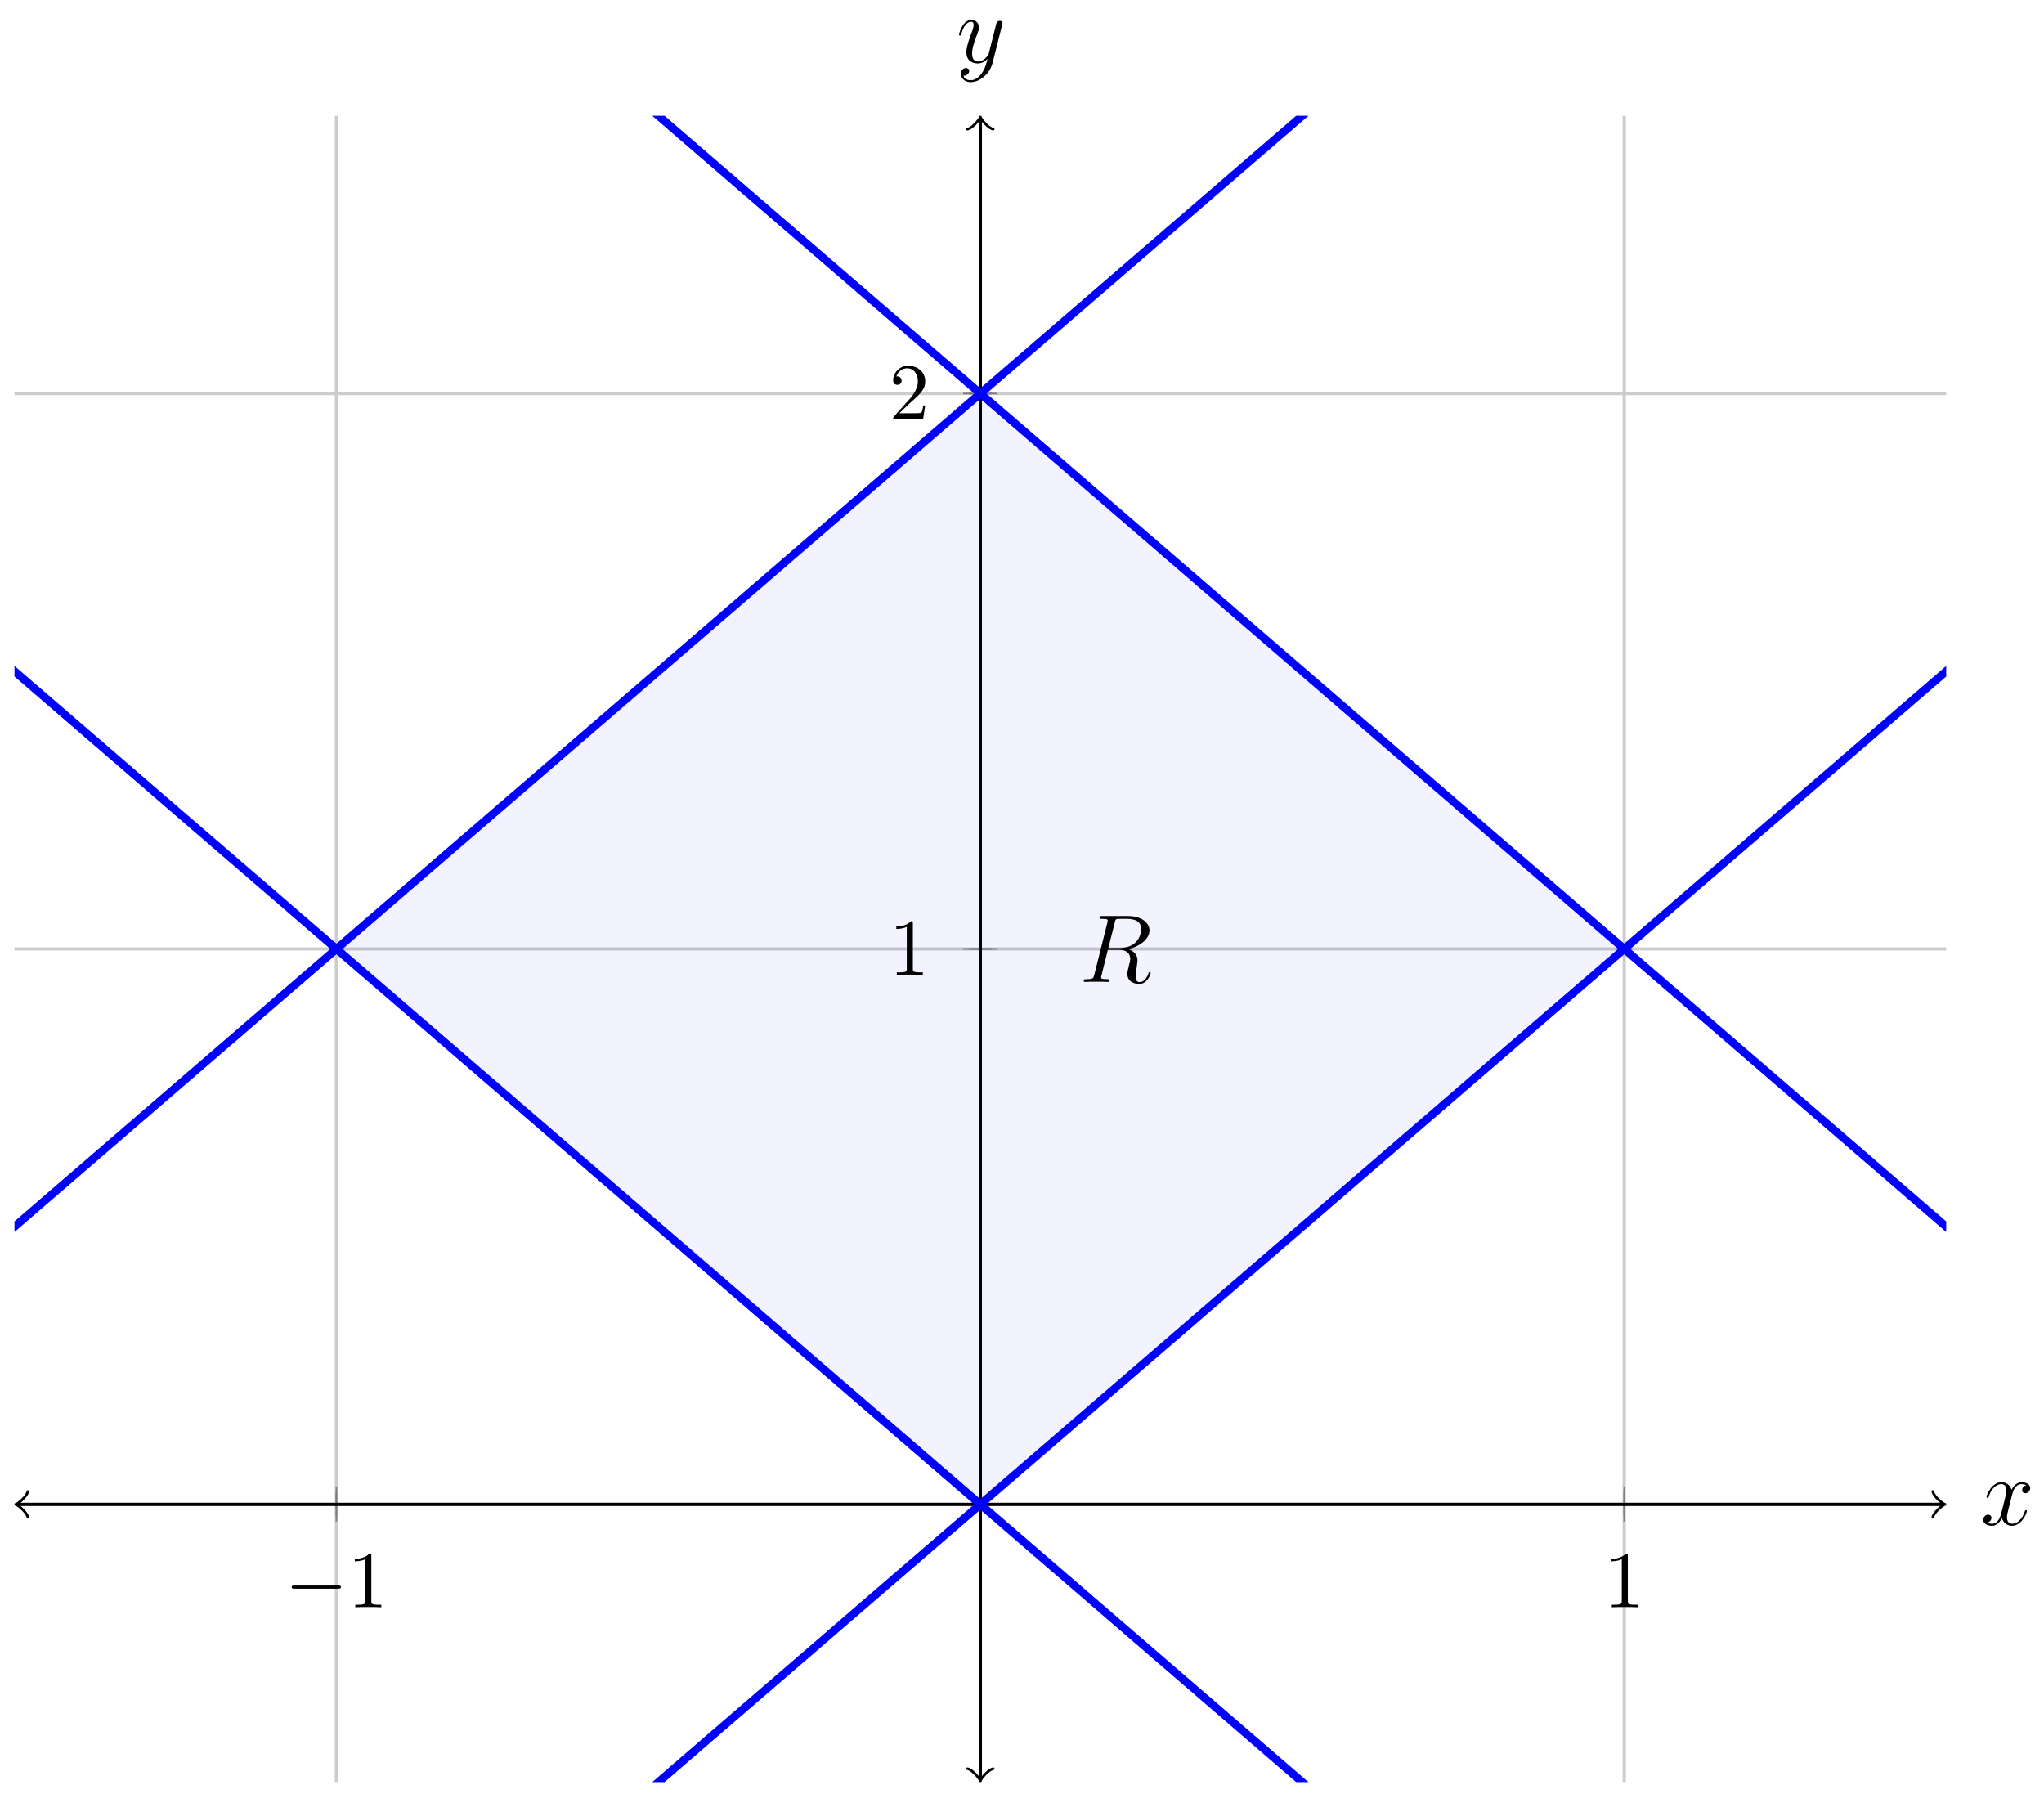
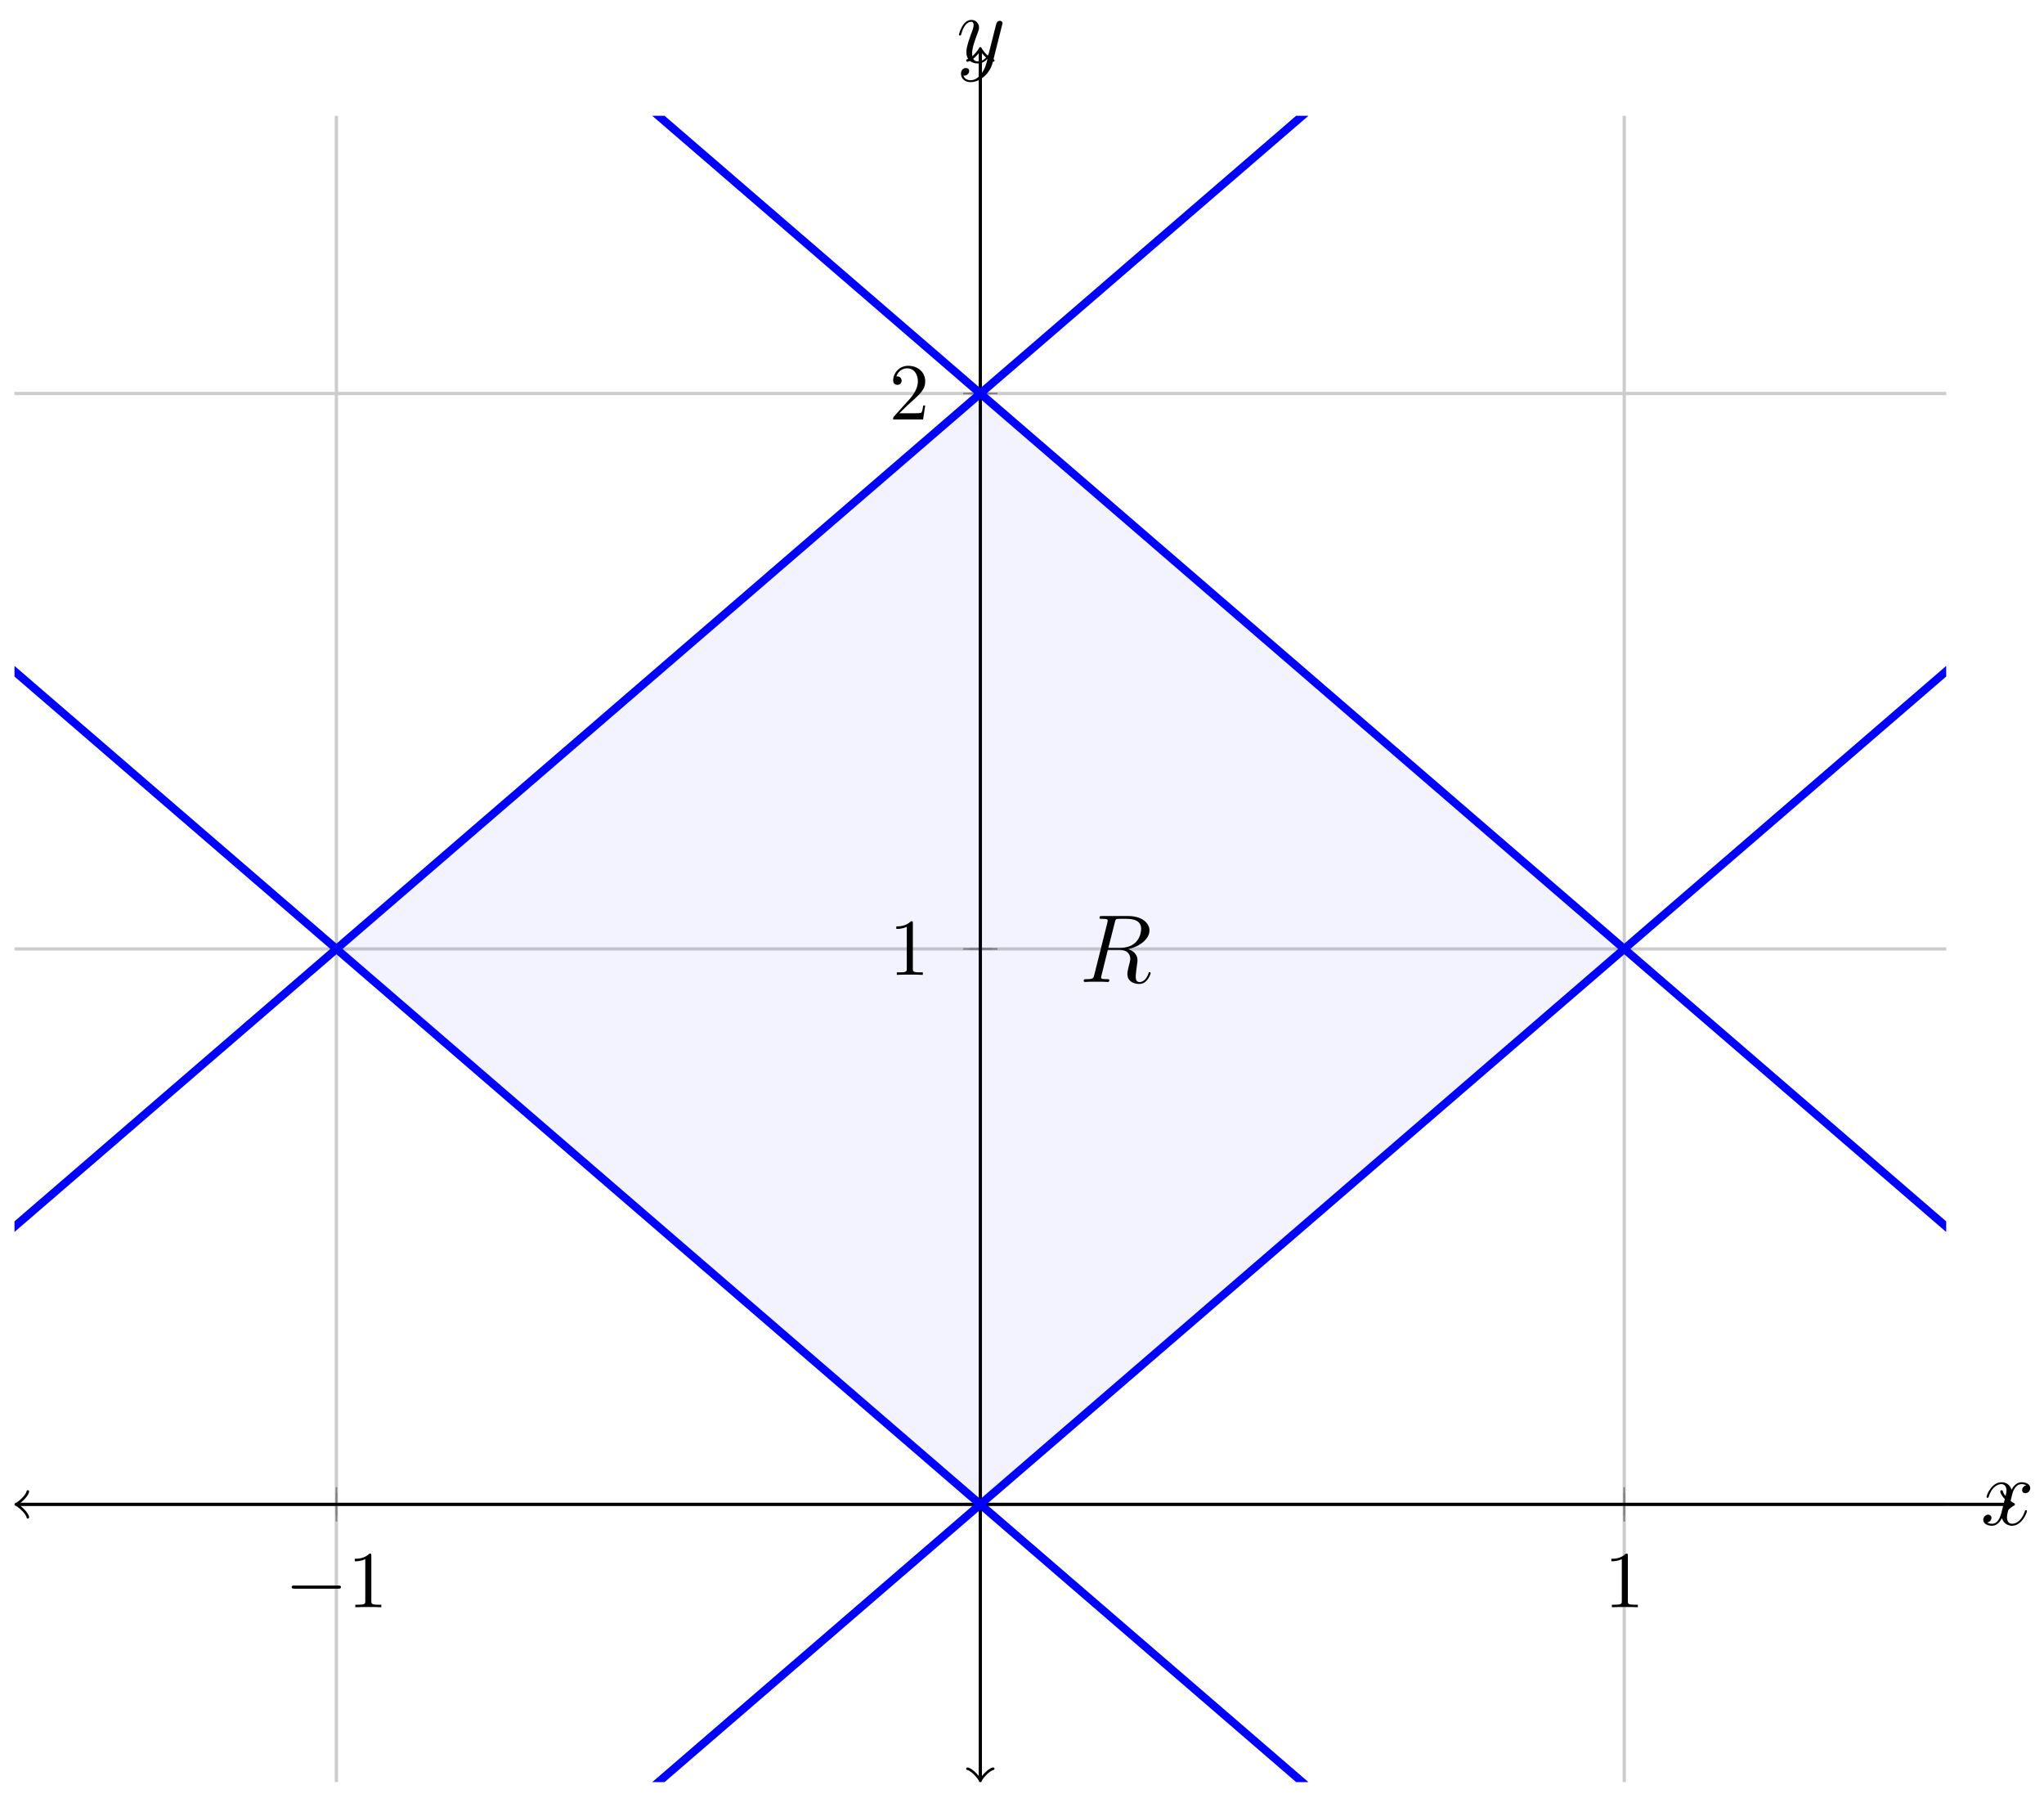
<svg xmlns="http://www.w3.org/2000/svg" xmlns:xlink="http://www.w3.org/1999/xlink" width="253pt" height="222pt" viewBox="0 0 253 222" version="1.1">
  <defs>
    <g>
      <symbol overflow="visible" id="glyph0-0">
        <path style="stroke:none;" d="" />
      </symbol>
      <symbol overflow="visible" id="glyph0-1">
        <path style="stroke:none;" d="M 6.562 -2.297 C 6.734 -2.297 6.922 -2.297 6.922 -2.5 C 6.922 -2.688 6.734 -2.688 6.562 -2.688 L 1.172 -2.688 C 1 -2.688 0.828 -2.688 0.828 -2.5 C 0.828 -2.297 1 -2.297 1.172 -2.297 Z M 6.562 -2.297 " />
      </symbol>
      <symbol overflow="visible" id="glyph1-0">
        <path style="stroke:none;" d="" />
      </symbol>
      <symbol overflow="visible" id="glyph1-1">
        <path style="stroke:none;" d="M 2.938 -6.375 C 2.938 -6.625 2.938 -6.641 2.703 -6.641 C 2.078 -6 1.203 -6 0.891 -6 L 0.891 -5.688 C 1.094 -5.688 1.672 -5.688 2.188 -5.953 L 2.188 -0.781 C 2.188 -0.422 2.156 -0.312 1.266 -0.312 L 0.953 -0.312 L 0.953 0 C 1.297 -0.031 2.156 -0.031 2.562 -0.031 C 2.953 -0.031 3.828 -0.031 4.172 0 L 4.172 -0.312 L 3.859 -0.312 C 2.953 -0.312 2.938 -0.422 2.938 -0.781 Z M 2.938 -6.375 " />
      </symbol>
      <symbol overflow="visible" id="glyph1-2">
        <path style="stroke:none;" d="M 1.266 -0.766 L 2.328 -1.797 C 3.875 -3.172 4.469 -3.703 4.469 -4.703 C 4.469 -5.844 3.578 -6.641 2.359 -6.641 C 1.234 -6.641 0.5 -5.719 0.5 -4.828 C 0.5 -4.281 1 -4.281 1.031 -4.281 C 1.203 -4.281 1.547 -4.391 1.547 -4.812 C 1.547 -5.062 1.359 -5.328 1.016 -5.328 C 0.938 -5.328 0.922 -5.328 0.891 -5.312 C 1.109 -5.969 1.656 -6.328 2.234 -6.328 C 3.141 -6.328 3.562 -5.516 3.562 -4.703 C 3.562 -3.906 3.078 -3.125 2.516 -2.5 L 0.609 -0.375 C 0.5 -0.266 0.5 -0.234 0.5 0 L 4.203 0 L 4.469 -1.734 L 4.234 -1.734 C 4.172 -1.438 4.109 -1 4 -0.844 C 3.938 -0.766 3.281 -0.766 3.062 -0.766 Z M 1.266 -0.766 " />
      </symbol>
      <symbol overflow="visible" id="glyph2-0">
        <path style="stroke:none;" d="" />
      </symbol>
      <symbol overflow="visible" id="glyph2-1">
        <path style="stroke:none;" d="M 4.406 -7.344 C 4.5 -7.797 4.547 -7.812 5.016 -7.812 L 5.875 -7.812 C 6.906 -7.812 7.672 -7.5 7.672 -6.578 C 7.672 -5.969 7.359 -4.203 4.953 -4.203 L 3.609 -4.203 Z M 6.062 -4.062 C 7.547 -4.391 8.703 -5.344 8.703 -6.375 C 8.703 -7.297 7.75 -8.156 6.094 -8.156 L 2.859 -8.156 C 2.625 -8.156 2.516 -8.156 2.516 -7.938 C 2.516 -7.812 2.594 -7.812 2.828 -7.812 C 3.531 -7.812 3.531 -7.719 3.531 -7.594 C 3.531 -7.562 3.531 -7.5 3.484 -7.312 L 1.875 -0.891 C 1.766 -0.469 1.75 -0.344 0.922 -0.344 C 0.641 -0.344 0.562 -0.344 0.562 -0.125 C 0.562 0 0.688 0 0.734 0 C 0.938 0 1.188 -0.031 1.422 -0.031 L 2.828 -0.031 C 3.047 -0.031 3.297 0 3.516 0 C 3.609 0 3.734 0 3.734 -0.234 C 3.734 -0.344 3.641 -0.344 3.453 -0.344 C 2.719 -0.344 2.719 -0.438 2.719 -0.562 C 2.719 -0.578 2.719 -0.656 2.75 -0.75 L 3.547 -3.969 L 4.984 -3.969 C 6.125 -3.969 6.328 -3.25 6.328 -2.859 C 6.328 -2.672 6.219 -2.219 6.125 -1.906 C 6 -1.344 5.969 -1.219 5.969 -0.984 C 5.969 -0.141 6.656 0.25 7.453 0.25 C 8.422 0.25 8.844 -0.938 8.844 -1.094 C 8.844 -1.188 8.781 -1.219 8.719 -1.219 C 8.625 -1.219 8.594 -1.141 8.578 -1.047 C 8.281 -0.203 7.797 0.016 7.5 0.016 C 7.203 0.016 7 -0.125 7 -0.656 C 7 -0.938 7.141 -2.031 7.156 -2.094 C 7.219 -2.531 7.219 -2.578 7.219 -2.672 C 7.219 -3.547 6.516 -3.922 6.062 -4.062 Z M 6.062 -4.062 " />
      </symbol>
      <symbol overflow="visible" id="glyph2-2">
        <path style="stroke:none;" d="M 5.672 -4.875 C 5.281 -4.812 5.141 -4.516 5.141 -4.297 C 5.141 -4 5.359 -3.906 5.531 -3.906 C 5.891 -3.906 6.141 -4.219 6.141 -4.547 C 6.141 -5.047 5.562 -5.266 5.062 -5.266 C 4.344 -5.266 3.938 -4.547 3.828 -4.328 C 3.547 -5.219 2.812 -5.266 2.594 -5.266 C 1.375 -5.266 0.734 -3.703 0.734 -3.438 C 0.734 -3.391 0.781 -3.328 0.859 -3.328 C 0.953 -3.328 0.984 -3.406 1 -3.453 C 1.406 -4.781 2.219 -5.031 2.562 -5.031 C 3.094 -5.031 3.203 -4.531 3.203 -4.25 C 3.203 -3.984 3.125 -3.703 2.984 -3.125 L 2.578 -1.5 C 2.406 -0.781 2.062 -0.125 1.422 -0.125 C 1.359 -0.125 1.062 -0.125 0.812 -0.281 C 1.25 -0.359 1.344 -0.719 1.344 -0.859 C 1.344 -1.094 1.156 -1.25 0.938 -1.25 C 0.641 -1.25 0.328 -0.984 0.328 -0.609 C 0.328 -0.109 0.891 0.125 1.406 0.125 C 1.984 0.125 2.391 -0.328 2.641 -0.828 C 2.828 -0.125 3.438 0.125 3.875 0.125 C 5.094 0.125 5.734 -1.453 5.734 -1.703 C 5.734 -1.766 5.688 -1.812 5.625 -1.812 C 5.516 -1.812 5.5 -1.75 5.469 -1.656 C 5.141 -0.609 4.453 -0.125 3.906 -0.125 C 3.484 -0.125 3.266 -0.438 3.266 -0.922 C 3.266 -1.188 3.312 -1.375 3.5 -2.156 L 3.922 -3.797 C 4.094 -4.5 4.5 -5.031 5.062 -5.031 C 5.078 -5.031 5.422 -5.031 5.672 -4.875 Z M 5.672 -4.875 " />
      </symbol>
      <symbol overflow="visible" id="glyph2-3">
        <path style="stroke:none;" d="M 3.141 1.344 C 2.828 1.797 2.359 2.203 1.766 2.203 C 1.625 2.203 1.047 2.172 0.875 1.625 C 0.906 1.641 0.969 1.641 0.984 1.641 C 1.344 1.641 1.594 1.328 1.594 1.047 C 1.594 0.781 1.359 0.688 1.188 0.688 C 0.984 0.688 0.578 0.828 0.578 1.406 C 0.578 2.016 1.094 2.438 1.766 2.438 C 2.969 2.438 4.172 1.344 4.5 0.016 L 5.672 -4.656 C 5.688 -4.703 5.719 -4.781 5.719 -4.859 C 5.719 -5.031 5.562 -5.156 5.391 -5.156 C 5.281 -5.156 5.031 -5.109 4.938 -4.75 L 4.047 -1.234 C 4 -1.016 4 -0.984 3.891 -0.859 C 3.656 -0.531 3.266 -0.125 2.688 -0.125 C 2.016 -0.125 1.953 -0.781 1.953 -1.094 C 1.953 -1.781 2.281 -2.703 2.609 -3.562 C 2.734 -3.906 2.812 -4.078 2.812 -4.312 C 2.812 -4.812 2.453 -5.266 1.859 -5.266 C 0.766 -5.266 0.328 -3.531 0.328 -3.438 C 0.328 -3.391 0.375 -3.328 0.453 -3.328 C 0.562 -3.328 0.578 -3.375 0.625 -3.547 C 0.906 -4.547 1.359 -5.031 1.828 -5.031 C 1.938 -5.031 2.141 -5.031 2.141 -4.641 C 2.141 -4.328 2.016 -3.984 1.828 -3.531 C 1.25 -1.953 1.25 -1.562 1.25 -1.281 C 1.25 -0.141 2.062 0.125 2.656 0.125 C 3 0.125 3.438 0.016 3.844 -0.438 L 3.859 -0.422 C 3.688 0.281 3.562 0.75 3.141 1.344 Z M 3.141 1.344 " />
      </symbol>
    </g>
    <clipPath id="clip1">
      <path d="M 1.793 14.332 L 240.895 14.332 L 240.895 220.559 L 1.793 220.559 Z M 1.793 14.332 " />
    </clipPath>
  </defs>
  <g id="surface1">
    <path style="fill:none;stroke-width:0.399;stroke-linecap:butt;stroke-linejoin:miter;stroke:rgb(79.999%,79.999%,79.999%);stroke-opacity:1;stroke-miterlimit:10;" d="M 39.849 0.002 L 39.849 206.224 M 119.552 0.002 L 119.552 206.224 M 199.251 0.002 L 199.251 206.224 " transform="matrix(1,0,0,-1.00002,1.792,220.5602)" />
    <path style="fill:none;stroke-width:0.399;stroke-linecap:butt;stroke-linejoin:miter;stroke:rgb(79.999%,79.999%,79.999%);stroke-opacity:1;stroke-miterlimit:10;" d="M 0.001 34.372 L 239.103 34.372 M 0.001 103.113 L 239.103 103.113 M 0.001 171.854 L 239.103 171.854 " transform="matrix(1,0,0,-1.00002,1.792,220.5602)" />
    <path style="fill:none;stroke-width:0.199;stroke-linecap:butt;stroke-linejoin:miter;stroke:rgb(50%,50%,50%);stroke-opacity:1;stroke-miterlimit:10;" d="M 39.849 32.954 L 39.849 35.79 M 119.552 32.954 L 119.552 35.79 M 199.251 32.954 L 199.251 35.79 " transform="matrix(1,0,0,-1.00002,1.792,220.5602)" />
    <path style="fill:none;stroke-width:0.199;stroke-linecap:butt;stroke-linejoin:miter;stroke:rgb(50%,50%,50%);stroke-opacity:1;stroke-miterlimit:10;" d="M 39.849 32.243 L 39.849 36.497 M 199.251 32.243 L 199.251 36.497 " transform="matrix(1,0,0,-1.00002,1.792,220.5602)" />
    <path style="fill:none;stroke-width:0.199;stroke-linecap:butt;stroke-linejoin:miter;stroke:rgb(50%,50%,50%);stroke-opacity:1;stroke-miterlimit:10;" d="M 118.134 34.372 L 120.97 34.372 M 118.134 103.113 L 120.97 103.113 M 118.134 171.854 L 120.97 171.854 " transform="matrix(1,0,0,-1.00002,1.792,220.5602)" />
    <path style="fill:none;stroke-width:0.199;stroke-linecap:butt;stroke-linejoin:miter;stroke:rgb(50%,50%,50%);stroke-opacity:1;stroke-miterlimit:10;" d="M 117.427 103.113 L 121.677 103.113 M 117.427 171.854 L 121.677 171.854 " transform="matrix(1,0,0,-1.00002,1.792,220.5602)" />
-     <path style="fill:none;stroke-width:0.399;stroke-linecap:butt;stroke-linejoin:miter;stroke:rgb(0%,0%,0%);stroke-opacity:1;stroke-miterlimit:10;" d="M 0.458 34.372 L 238.645 34.372 " transform="matrix(1,0,0,-1.00002,1.792,220.5602)" />
+     <path style="fill:none;stroke-width:0.399;stroke-linecap:butt;stroke-linejoin:miter;stroke:rgb(0%,0%,0%);stroke-opacity:1;stroke-miterlimit:10;" d="M 0.458 34.372 L 247.149 34.372 " transform="matrix(1,0,0,-1.00002,1.792,220.5602)" />
    <path style="fill:none;stroke-width:0.319;stroke-linecap:round;stroke-linejoin:round;stroke:rgb(0%,0%,0%);stroke-opacity:1;stroke-miterlimit:10;" d="M -1.195 1.593 C -1.097 0.995 0 0.101 0.297 -0.001 C 0 -0.099 -1.097 -0.997 -1.195 -1.595 " transform="matrix(-1,0,0,1.00002,2.25027,186.1886)" />
-     <path style="fill:none;stroke-width:0.319;stroke-linecap:round;stroke-linejoin:round;stroke:rgb(0%,0%,0%);stroke-opacity:1;stroke-miterlimit:10;" d="M -1.194 1.595 C -1.097 0.997 0.001 0.099 0.298 0.001 C 0.001 -0.101 -1.097 -0.995 -1.194 -1.593 " transform="matrix(1,0,0,-1.00002,240.4365,186.1886)" />
-     <path style="fill:none;stroke-width:0.399;stroke-linecap:butt;stroke-linejoin:miter;stroke:rgb(0%,0%,0%);stroke-opacity:1;stroke-miterlimit:10;" d="M 119.552 0.459 L 119.552 205.767 " transform="matrix(1,0,0,-1.00002,1.792,220.5602)" />
+     <path style="fill:none;stroke-width:0.319;stroke-linecap:round;stroke-linejoin:round;stroke:rgb(0%,0%,0%);stroke-opacity:1;stroke-miterlimit:10;" d="M -1.194 1.595 C -1.097 0.997 0.001 0.099 0.298 0.001 C 0.001 -0.101 -1.097 -0.995 -1.194 -1.593 " transform="matrix(1,0,0,-1.00002,248.9405,186.1886)" />
+     <path style="fill:none;stroke-width:0.399;stroke-linecap:butt;stroke-linejoin:miter;stroke:rgb(0%,0%,0%);stroke-opacity:1;stroke-miterlimit:10;" d="M 119.552 0.459 L 119.552 214.271 " transform="matrix(1,0,0,-1.00002,1.792,220.5602)" />
    <path style="fill:none;stroke-width:0.319;stroke-linecap:round;stroke-linejoin:round;stroke:rgb(0%,0%,0%);stroke-opacity:1;stroke-miterlimit:10;" d="M -1.196 1.594 C -1.094 0.996 -0 0.098 0.3 0 C -0 -0.101 -1.094 -0.996 -1.196 -1.593 " transform="matrix(0,1.00002,1,0,121.3434,220.1019)" />
-     <path style="fill:none;stroke-width:0.319;stroke-linecap:round;stroke-linejoin:round;stroke:rgb(0%,0%,0%);stroke-opacity:1;stroke-miterlimit:10;" d="M -1.196 1.593 C -1.094 0.996 -0 0.101 0.301 -0 C -0 -0.098 -1.094 -0.996 -1.196 -1.594 " transform="matrix(0,-1.00002,-1,0,121.3434,14.78884)" />
+     <path style="fill:none;stroke-width:0.319;stroke-linecap:round;stroke-linejoin:round;stroke:rgb(0%,0%,0%);stroke-opacity:1;stroke-miterlimit:10;" d="M -1.196 1.593 C -1.094 0.996 -0.001 0.101 0.3 -0 C -0.001 -0.098 -1.094 -0.996 -1.196 -1.594 " transform="matrix(0,-1.00002,-1,0,121.3434,6.284646)" />
    <path style=" stroke:none;fill-rule:nonzero;fill:rgb(0%,0%,100%);fill-opacity:0.05;" d="M 41.641 117.445 L 44.832 120.195 L 52.879 127.137 L 60.93 134.082 L 68.98 141.023 L 77.031 147.969 L 85.078 154.91 L 93.129 161.852 L 101.18 168.797 L 109.227 175.738 L 117.277 182.684 L 121.344 186.188 L 121.344 48.703 L 117.277 52.207 L 109.227 59.152 L 101.18 66.094 L 93.129 73.039 L 85.078 79.98 L 77.031 86.922 L 68.98 93.867 L 60.93 100.809 L 52.879 107.754 L 44.832 114.695 Z M 41.641 117.445 " />
    <path style=" stroke:none;fill-rule:nonzero;fill:rgb(0%,0%,100%);fill-opacity:0.05;" d="M 121.344 186.188 L 125.328 182.75 L 133.379 175.809 L 141.426 168.867 L 149.477 161.922 L 157.527 154.98 L 165.578 148.035 L 173.625 141.094 L 181.676 134.148 L 197.777 120.266 L 201.043 117.445 L 197.777 114.625 L 181.676 100.742 L 173.625 93.797 L 165.578 86.855 L 157.527 79.91 L 149.477 72.969 L 141.426 66.023 L 133.379 59.082 L 125.328 52.141 L 121.344 48.703 Z M 121.344 186.188 " />
    <g style="fill:rgb(0%,0%,0%);fill-opacity:1;">
      <use xlink:href="#glyph0-1" x="35.277" y="198.919" />
    </g>
    <g style="fill:rgb(0%,0%,0%);fill-opacity:1;">
      <use xlink:href="#glyph1-1" x="43.025" y="198.919" />
    </g>
    <g style="fill:rgb(0%,0%,0%);fill-opacity:1;">
      <use xlink:href="#glyph1-1" x="198.554" y="198.919" />
    </g>
    <g style="fill:rgb(0%,0%,0%);fill-opacity:1;">
      <use xlink:href="#glyph1-1" x="110.052" y="120.655" />
    </g>
    <g style="fill:rgb(0%,0%,0%);fill-opacity:1;">
      <use xlink:href="#glyph1-2" x="110.052" y="51.913" />
    </g>
    <g clip-path="url(#clip1)" clip-rule="nonzero">
      <path style="fill:none;stroke-width:0.996;stroke-linecap:butt;stroke-linejoin:miter;stroke:rgb(0%,0%,100%);stroke-opacity:1;stroke-miterlimit:10;" d="M -278.323 -308.793 L -270.905 -302.395 L -262.854 -295.453 L -254.804 -288.508 L -246.753 -281.567 L -238.706 -274.622 L -222.605 -260.739 L -214.554 -253.794 L -206.507 -246.853 L -198.456 -239.908 L -190.405 -232.966 L -182.355 -226.021 L -174.308 -219.08 L -166.257 -212.139 L -158.206 -205.194 L -150.155 -198.252 L -142.108 -191.307 L -126.007 -177.425 L -117.956 -170.479 L -109.909 -163.538 L -101.858 -156.593 L -93.808 -149.652 L -85.757 -142.707 L -77.71 -135.765 L -69.659 -128.824 L -61.608 -121.879 L -53.558 -114.938 L -45.511 -107.992 L -37.46 -101.051 L -29.409 -94.106 L -21.358 -87.165 L -13.312 -80.223 L -5.261 -73.278 L 2.79 -66.337 L 10.841 -59.392 L 18.888 -52.451 L 26.938 -45.509 L 34.989 -38.564 L 43.04 -31.623 L 51.087 -24.678 L 59.138 -17.736 L 67.188 -10.791 L 75.239 -3.85 L 83.286 3.091 L 91.337 10.037 L 99.388 16.978 L 107.435 23.923 L 115.485 30.864 L 123.536 37.809 L 131.587 44.751 L 139.634 51.692 L 147.685 58.637 L 155.735 65.578 L 163.786 72.524 L 171.833 79.465 L 179.884 86.41 L 195.985 100.293 L 204.032 107.238 L 212.083 114.179 L 220.134 121.124 L 228.185 128.065 L 236.231 135.007 L 244.282 141.952 L 252.333 148.893 L 260.384 155.838 L 268.431 162.78 L 276.481 169.725 L 292.583 183.607 L 300.63 190.552 L 308.681 197.494 L 316.731 204.439 L 324.782 211.38 L 332.829 218.325 L 348.931 232.208 L 356.981 239.153 L 365.028 246.094 L 373.079 253.039 L 381.13 259.981 L 389.181 266.926 L 397.228 273.867 L 405.278 280.808 L 413.329 287.754 L 421.38 294.695 L 429.427 301.64 L 445.528 315.523 L 453.579 322.468 L 461.626 329.409 L 469.677 336.354 L 477.728 343.295 L 485.778 350.241 L 493.825 357.182 L 501.876 364.123 L 509.927 371.068 L 517.345 377.467 " transform="matrix(1,0,0,-1.00002,1.792,220.5602)" />
      <path style="fill:none;stroke-width:0.996;stroke-linecap:butt;stroke-linejoin:miter;stroke:rgb(0%,0%,100%);stroke-opacity:1;stroke-miterlimit:10;" d="M -278.323 -171.311 L -270.905 -164.913 L -262.854 -157.968 L -254.804 -151.027 L -246.753 -144.081 L -238.706 -137.14 L -230.655 -130.199 L -222.605 -123.254 L -214.554 -116.313 L -206.507 -109.367 L -198.456 -102.426 L -190.405 -95.481 L -182.355 -88.54 L -174.308 -81.598 L -166.257 -74.653 L -158.206 -67.712 L -150.155 -60.767 L -142.108 -53.825 L -134.058 -46.88 L -117.956 -32.998 L -109.909 -26.053 L -101.858 -19.111 L -93.808 -12.166 L -85.757 -5.225 L -77.71 1.72 L -61.608 15.603 L -53.558 22.548 L -45.511 29.489 L -37.46 36.434 L -21.358 50.317 L -13.312 57.262 L -5.261 64.203 L 2.79 71.149 L 10.841 78.09 L 18.888 85.035 L 34.989 98.918 L 43.04 105.863 L 51.087 112.804 L 59.138 119.749 L 67.188 126.69 L 75.239 133.636 L 83.286 140.577 L 91.337 147.518 L 99.388 154.463 L 107.435 161.405 L 115.485 168.35 L 131.587 182.232 L 139.634 189.177 L 147.685 196.119 L 155.735 203.064 L 163.786 210.005 L 171.833 216.95 L 187.935 230.833 L 195.985 237.778 L 204.032 244.719 L 212.083 251.664 L 220.134 258.606 L 228.185 265.551 L 236.231 272.492 L 244.282 279.433 L 252.333 286.379 L 260.384 293.32 L 268.431 300.265 L 276.481 307.206 L 284.532 314.152 L 292.583 321.093 L 300.63 328.034 L 308.681 334.979 L 316.731 341.921 L 324.782 348.866 L 332.829 355.807 L 340.88 362.748 L 348.931 369.693 L 356.981 376.635 L 365.028 383.58 L 373.079 390.521 L 381.13 397.466 L 389.181 404.408 L 397.228 411.349 L 405.278 418.294 L 413.329 425.235 L 421.38 432.18 L 429.427 439.122 L 437.478 446.067 L 453.579 459.949 L 461.626 466.895 L 469.677 473.836 L 477.728 480.781 L 485.778 487.722 L 493.825 494.667 L 509.927 508.55 L 517.345 514.952 " transform="matrix(1,0,0,-1.00002,1.792,220.5602)" />
      <path style="fill:none;stroke-width:0.996;stroke-linecap:butt;stroke-linejoin:miter;stroke:rgb(0%,0%,100%);stroke-opacity:1;stroke-miterlimit:10;" d="M -278.323 377.537 L -270.905 371.139 L -262.854 364.193 L -254.804 357.252 L -246.753 350.307 L -238.706 343.366 L -230.655 336.421 L -214.554 322.538 L -206.507 315.593 L -198.456 308.652 L -190.405 301.706 L -182.355 294.765 L -174.308 287.824 L -166.257 280.879 L -158.206 273.937 L -150.155 266.992 L -142.108 260.051 L -134.058 253.106 L -117.956 239.223 L -109.909 232.278 L -101.858 225.337 L -93.808 218.392 L -85.757 211.45 L -77.71 204.505 L -61.608 190.623 L -53.558 183.678 L -45.511 176.736 L -37.46 169.791 L -21.358 155.909 L -13.312 148.963 L -5.261 142.022 L 2.79 135.077 L 10.841 128.136 L 18.888 121.191 L 34.989 107.308 L 43.04 100.363 L 51.087 93.422 L 59.138 86.476 L 67.188 79.535 L 75.239 72.59 L 83.286 65.649 L 91.337 58.707 L 99.388 51.762 L 107.435 44.821 L 115.485 37.876 L 123.536 30.935 L 131.587 23.989 L 139.634 17.048 L 147.685 10.107 L 155.735 3.162 L 163.786 -3.78 L 171.833 -10.725 L 187.935 -24.607 L 195.985 -31.552 L 204.032 -38.494 L 212.083 -45.439 L 220.134 -52.38 L 228.185 -59.325 L 236.231 -66.267 L 244.282 -73.208 L 252.333 -80.153 L 260.384 -87.094 L 268.431 -94.04 L 276.481 -100.981 L 284.532 -107.926 L 292.583 -114.867 L 300.63 -121.809 L 308.681 -128.754 L 316.731 -135.695 L 324.782 -142.64 L 332.829 -149.581 L 340.88 -156.527 L 356.981 -170.409 L 365.028 -177.354 L 373.079 -184.296 L 381.13 -191.241 L 389.181 -198.182 L 397.228 -205.123 L 405.278 -212.068 L 413.329 -219.01 L 421.38 -225.955 L 429.427 -232.896 L 437.478 -239.841 L 453.579 -253.724 L 461.626 -260.669 L 469.677 -267.61 L 477.728 -274.555 L 485.778 -281.497 L 493.825 -288.442 L 509.927 -302.324 L 517.345 -308.727 " transform="matrix(1,0,0,-1.00002,1.792,220.5602)" />
      <path style="fill:none;stroke-width:0.996;stroke-linecap:butt;stroke-linejoin:miter;stroke:rgb(0%,0%,100%);stroke-opacity:1;stroke-miterlimit:10;" d="M -278.323 515.019 L -270.905 508.62 L -262.854 501.679 L -254.804 494.734 L -246.753 487.793 L -238.706 480.847 L -222.605 466.965 L -214.554 460.02 L -206.507 453.078 L -198.456 446.133 L -190.405 439.192 L -182.355 432.247 L -174.308 425.306 L -166.257 418.364 L -158.206 411.419 L -150.155 404.478 L -142.108 397.533 L -126.007 383.65 L -117.956 376.705 L -109.909 369.764 L -101.858 362.819 L -93.808 355.877 L -85.757 348.932 L -77.71 341.991 L -69.659 335.05 L -61.608 328.104 L -53.558 321.163 L -45.511 314.218 L -37.46 307.277 L -29.409 300.331 L -21.358 293.39 L -13.312 286.449 L -5.261 279.504 L 2.79 272.563 L 10.841 265.617 L 18.888 258.676 L 26.938 251.731 L 43.04 237.848 L 51.087 230.903 L 59.138 223.962 L 67.188 217.017 L 75.239 210.075 L 83.286 203.134 L 91.337 196.189 L 99.388 189.248 L 107.435 182.303 L 115.485 175.361 L 123.536 168.416 L 131.587 161.475 L 139.634 154.534 L 147.685 147.588 L 155.735 140.647 L 163.786 133.702 L 171.833 126.761 L 179.884 119.816 L 195.985 105.933 L 204.032 98.988 L 212.083 92.047 L 220.134 85.101 L 228.185 78.16 L 236.231 71.215 L 252.333 57.332 L 260.384 50.387 L 268.431 43.446 L 276.481 36.501 L 292.583 22.618 L 300.63 15.673 L 308.681 8.732 L 316.731 1.787 L 324.782 -5.155 L 332.829 -12.1 L 348.931 -25.982 L 356.981 -32.927 L 365.028 -39.869 L 373.079 -46.814 L 381.13 -53.755 L 389.181 -60.7 L 397.228 -67.642 L 405.278 -74.583 L 413.329 -81.528 L 421.38 -88.469 L 429.427 -95.415 L 445.528 -109.297 L 453.579 -116.242 L 461.626 -123.183 L 469.677 -130.129 L 477.728 -137.07 L 485.778 -144.015 L 493.825 -150.956 L 501.876 -157.898 L 509.927 -164.843 L 517.345 -171.241 " transform="matrix(1,0,0,-1.00002,1.792,220.5602)" />
    </g>
    <g style="fill:rgb(0%,0%,0%);fill-opacity:1;">
      <use xlink:href="#glyph2-1" x="133.576" y="121.53" />
    </g>
    <g style="fill:rgb(0%,0%,0%);fill-opacity:1;">
      <use xlink:href="#glyph2-2" x="245.154" y="188.711" />
    </g>
    <g style="fill:rgb(0%,0%,0%);fill-opacity:1;">
      <use xlink:href="#glyph2-3" x="118.37" y="7.728" />
    </g>
  </g>
</svg>
